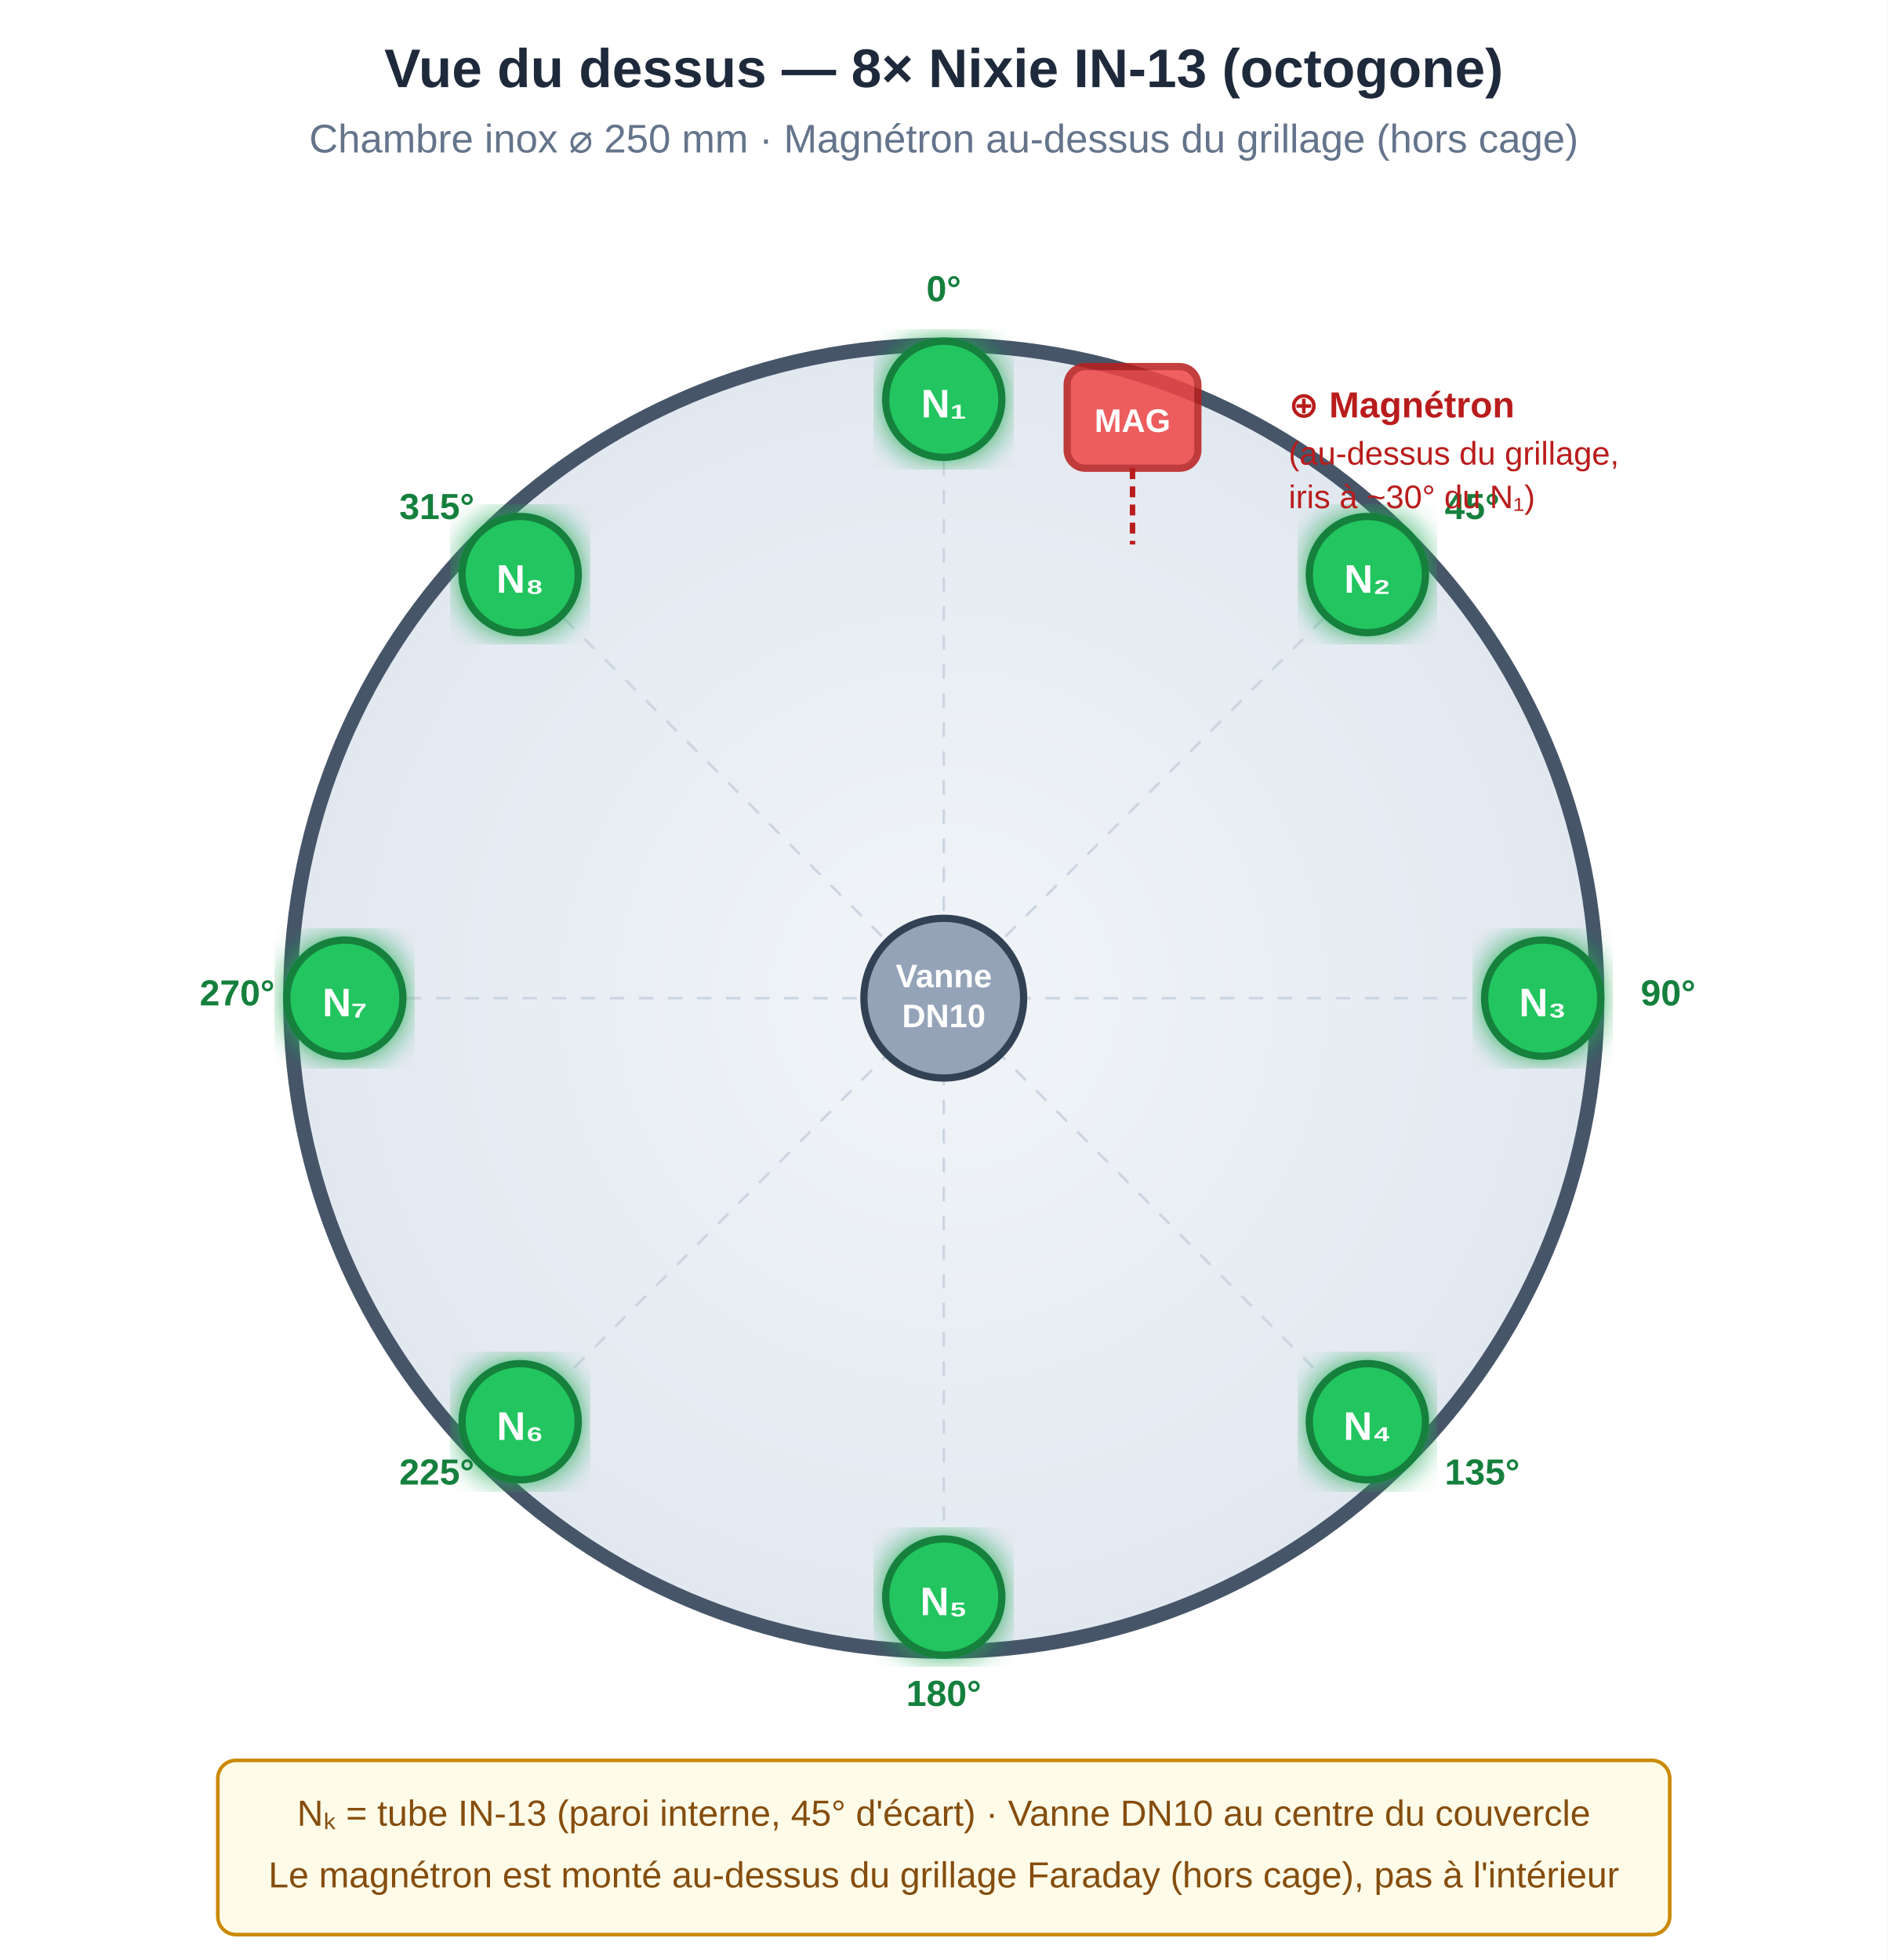
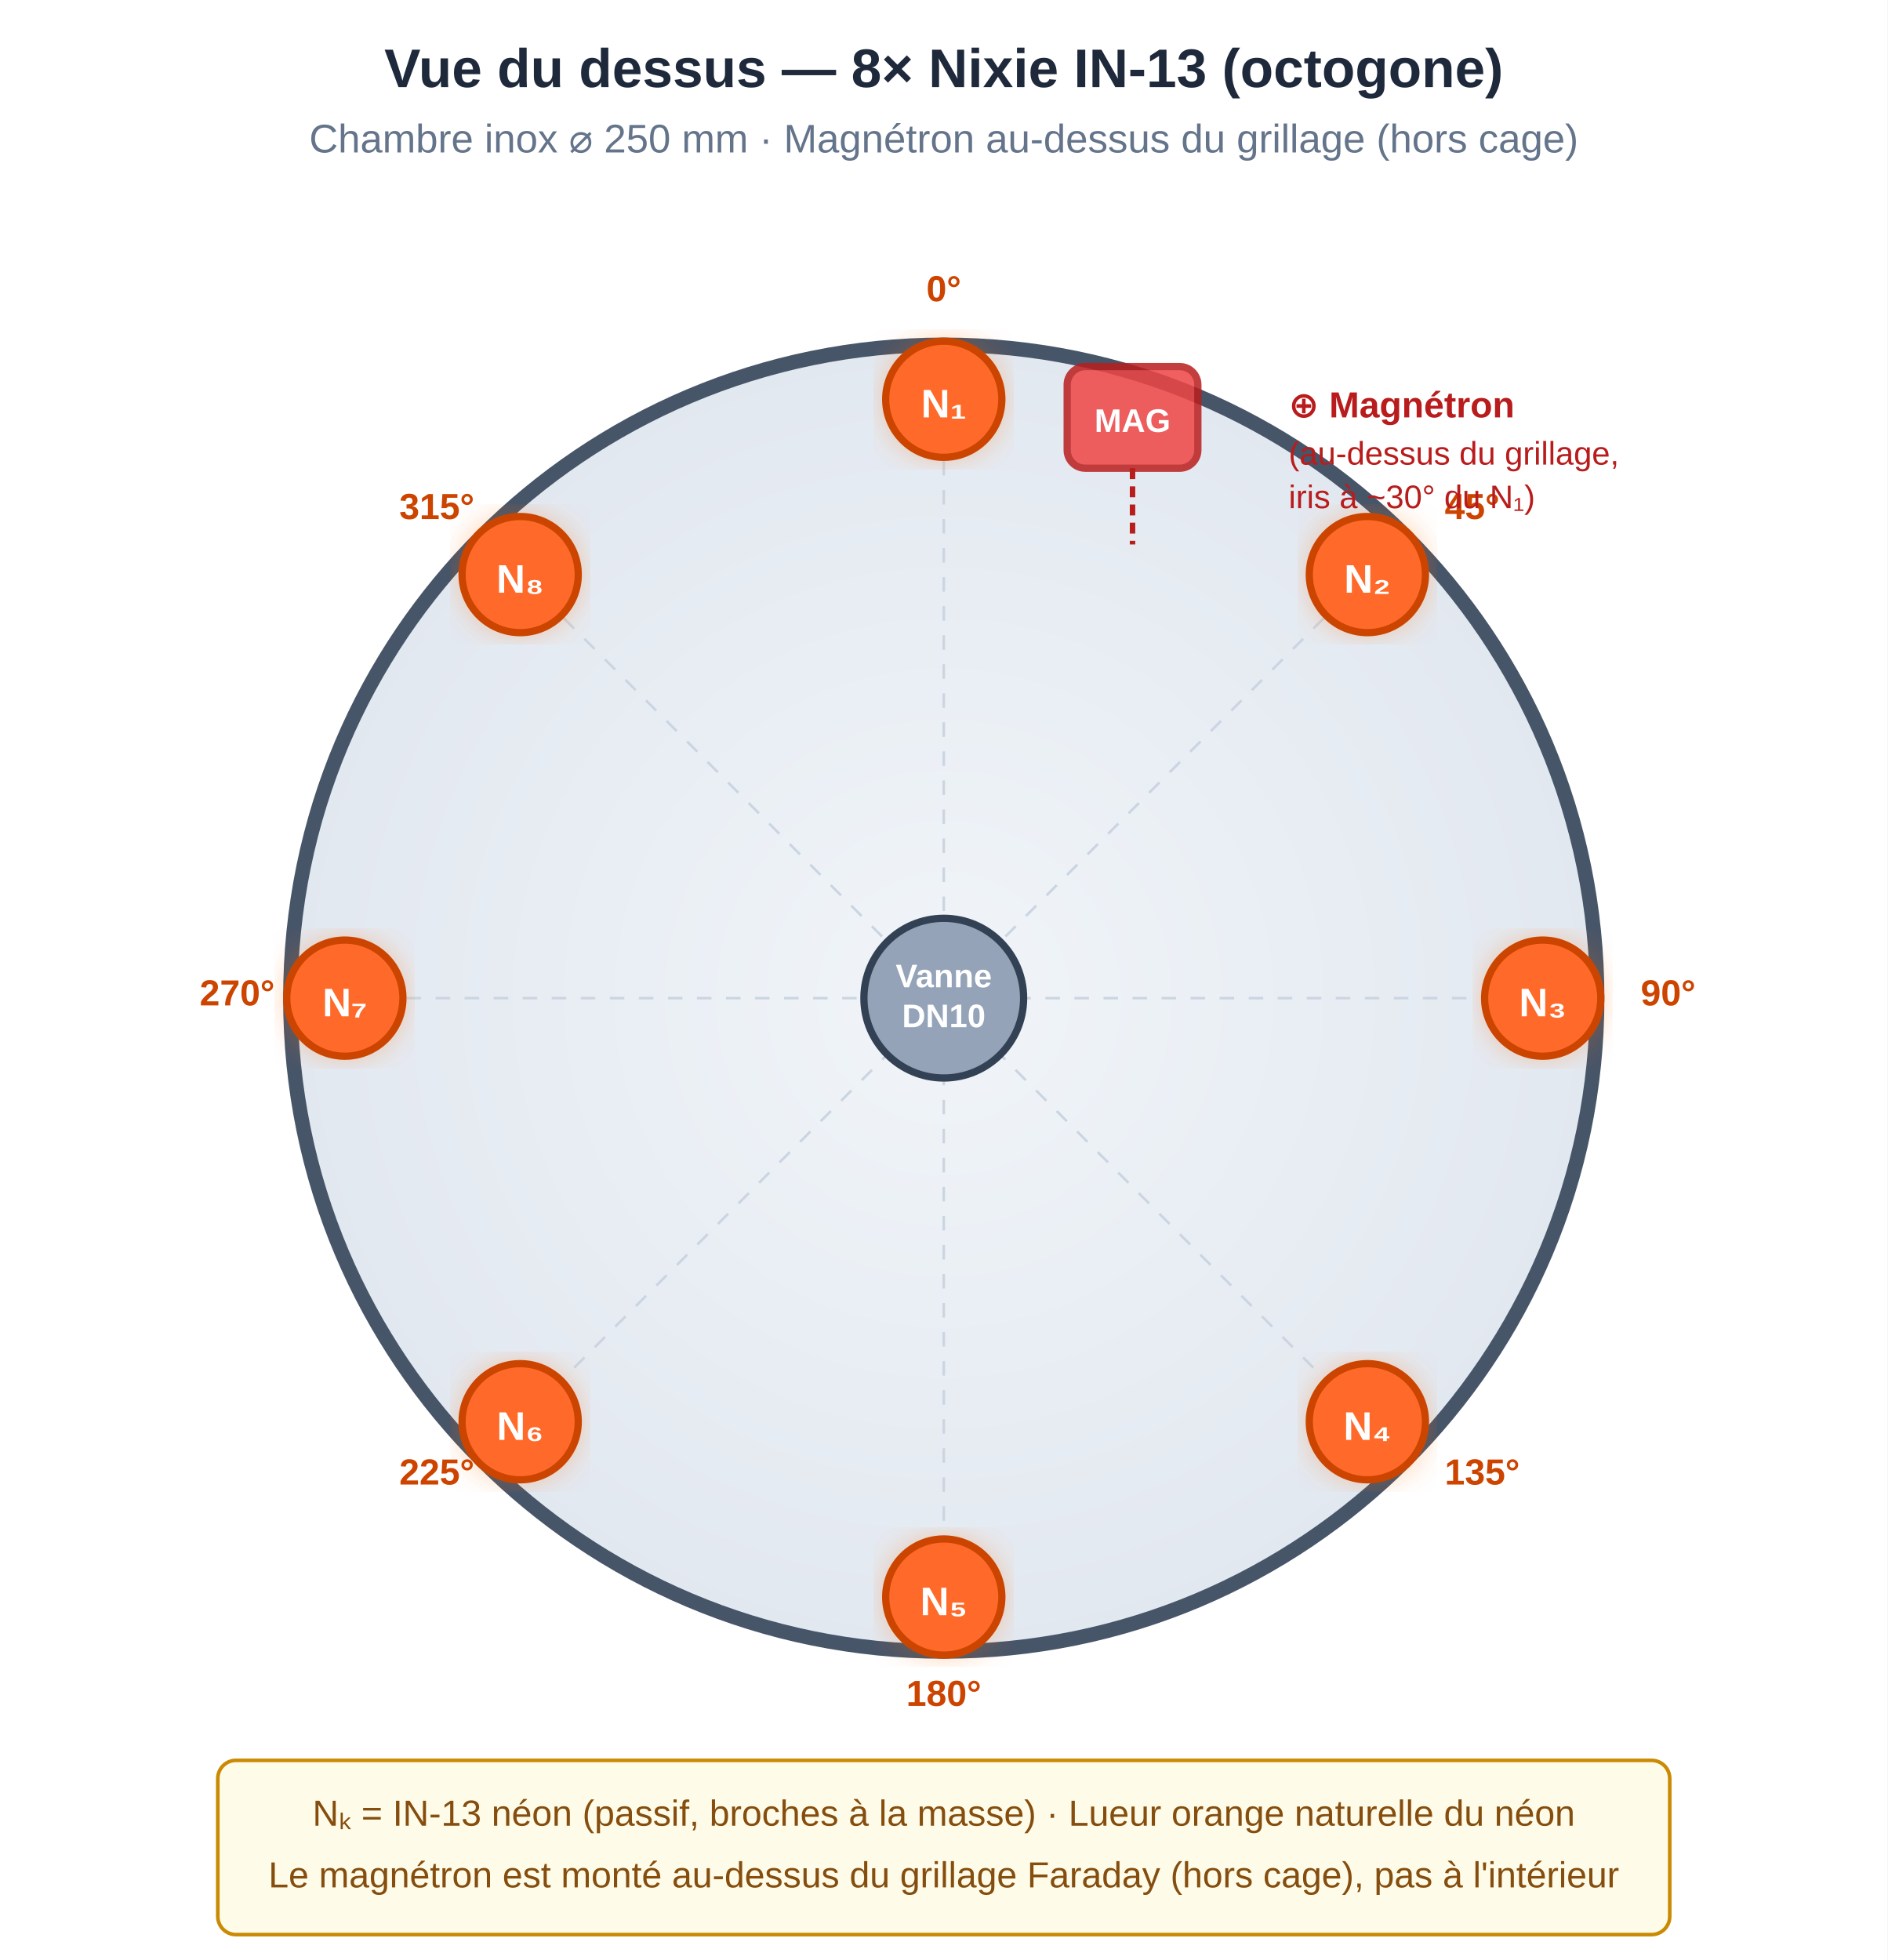
<svg xmlns="http://www.w3.org/2000/svg" viewBox="0 0 520 540" font-family="'Segoe UI', Arial, sans-serif" font-size="12">
  <rect width="520" height="540" fill="#ffffff" />
  <defs>
    <radialGradient id="chambreGrad" cx="50%" cy="50%" r="50%">
      <stop offset="0%" stop-color="#f1f5f9" />
      <stop offset="100%" stop-color="#e2e8f0" />
    </radialGradient>
    <filter id="nixieGlow">
      <feGaussianBlur stdDeviation="4" result="blur" />
+       <feFlood flood-color="#ff6b2b" flood-opacity="0.3" result="color" />
+       <feComposite in="color" in2="blur" operator="in" result="glow" />
      <feMerge>
-         <feMergeNode in="blur" />
+         <feMergeNode in="glow" />
        <feMergeNode in="SourceGraphic" />
      </feMerge>
    </filter>
  </defs>
  <text x="260" y="24" text-anchor="middle" font-size="15" font-weight="bold" fill="#1e293b">Vue du dessus — 8× Nixie IN-13 (octogone)</text>
  <text x="260" y="42" text-anchor="middle" font-size="11" fill="#64748b">Chambre inox ⌀ 250 mm · Magnétron au-dessus du grillage (hors cage)</text>
  <circle cx="260" cy="275" r="180" fill="url(#chambreGrad)" stroke="#475569" stroke-width="4" />
  <g stroke="#cbd5e1" stroke-width="0.7" stroke-dasharray="4,4">
    <line x1="260" y1="95" x2="260" y2="455" />
    <line x1="80" y1="275" x2="440" y2="275" />
    <line x1="132.7" y1="147.7" x2="387.3" y2="402.3" />
    <line x1="387.3" y1="147.7" x2="132.7" y2="402.3" />
  </g>
-   <circle cx="260" cy="110" r="16" fill="#22c55e" stroke="#15803d" stroke-width="2" filter="url(#nixieGlow)" />
+   <circle cx="260" cy="110" r="16" fill="#ff6b2b" stroke="#cc4400" stroke-width="2" filter="url(#nixieGlow)" />
  <text x="260" y="115" text-anchor="middle" font-size="11" font-weight="bold" fill="white">N₁</text>
-   <text x="260" y="83" text-anchor="middle" font-size="10" fill="#15803d" font-weight="bold">0°</text>
-   <circle cx="376.7" cy="158.3" r="16" fill="#22c55e" stroke="#15803d" stroke-width="2" filter="url(#nixieGlow)" />
+   <text x="260" y="83" text-anchor="middle" font-size="10" fill="#cc4400" font-weight="bold">0°</text>
+   <circle cx="376.7" cy="158.3" r="16" fill="#ff6b2b" stroke="#cc4400" stroke-width="2" filter="url(#nixieGlow)" />
  <text x="376.7" y="163.3" text-anchor="middle" font-size="11" font-weight="bold" fill="white">N₂</text>
-   <text x="398" y="143" font-size="10" fill="#15803d" font-weight="bold">45°</text>
-   <circle cx="425" cy="275" r="16" fill="#22c55e" stroke="#15803d" stroke-width="2" filter="url(#nixieGlow)" />
+   <text x="398" y="143" font-size="10" fill="#cc4400" font-weight="bold">45°</text>
+   <circle cx="425" cy="275" r="16" fill="#ff6b2b" stroke="#cc4400" stroke-width="2" filter="url(#nixieGlow)" />
  <text x="425" y="280" text-anchor="middle" font-size="11" font-weight="bold" fill="white">N₃</text>
-   <text x="452" y="277" font-size="10" fill="#15803d" font-weight="bold">90°</text>
-   <circle cx="376.7" cy="391.7" r="16" fill="#22c55e" stroke="#15803d" stroke-width="2" filter="url(#nixieGlow)" />
+   <text x="452" y="277" font-size="10" fill="#cc4400" font-weight="bold">90°</text>
+   <circle cx="376.7" cy="391.7" r="16" fill="#ff6b2b" stroke="#cc4400" stroke-width="2" filter="url(#nixieGlow)" />
  <text x="376.7" y="396.7" text-anchor="middle" font-size="11" font-weight="bold" fill="white">N₄</text>
-   <text x="398" y="409" font-size="10" fill="#15803d" font-weight="bold">135°</text>
-   <circle cx="260" cy="440" r="16" fill="#22c55e" stroke="#15803d" stroke-width="2" filter="url(#nixieGlow)" />
+   <text x="398" y="409" font-size="10" fill="#cc4400" font-weight="bold">135°</text>
+   <circle cx="260" cy="440" r="16" fill="#ff6b2b" stroke="#cc4400" stroke-width="2" filter="url(#nixieGlow)" />
  <text x="260" y="445" text-anchor="middle" font-size="11" font-weight="bold" fill="white">N₅</text>
-   <text x="260" y="470" text-anchor="middle" font-size="10" fill="#15803d" font-weight="bold">180°</text>
-   <circle cx="143.3" cy="391.7" r="16" fill="#22c55e" stroke="#15803d" stroke-width="2" filter="url(#nixieGlow)" />
+   <text x="260" y="470" text-anchor="middle" font-size="10" fill="#cc4400" font-weight="bold">180°</text>
+   <circle cx="143.3" cy="391.7" r="16" fill="#ff6b2b" stroke="#cc4400" stroke-width="2" filter="url(#nixieGlow)" />
  <text x="143.3" y="396.7" text-anchor="middle" font-size="11" font-weight="bold" fill="white">N₆</text>
-   <text x="110" y="409" font-size="10" fill="#15803d" font-weight="bold">225°</text>
-   <circle cx="95" cy="275" r="16" fill="#22c55e" stroke="#15803d" stroke-width="2" filter="url(#nixieGlow)" />
+   <text x="110" y="409" font-size="10" fill="#cc4400" font-weight="bold">225°</text>
+   <circle cx="95" cy="275" r="16" fill="#ff6b2b" stroke="#cc4400" stroke-width="2" filter="url(#nixieGlow)" />
  <text x="95" y="280" text-anchor="middle" font-size="11" font-weight="bold" fill="white">N₇</text>
-   <text x="55" y="277" font-size="10" fill="#15803d" font-weight="bold">270°</text>
-   <circle cx="143.3" cy="158.3" r="16" fill="#22c55e" stroke="#15803d" stroke-width="2" filter="url(#nixieGlow)" />
+   <text x="55" y="277" font-size="10" fill="#cc4400" font-weight="bold">270°</text>
+   <circle cx="143.3" cy="158.3" r="16" fill="#ff6b2b" stroke="#cc4400" stroke-width="2" filter="url(#nixieGlow)" />
  <text x="143.3" y="163.3" text-anchor="middle" font-size="11" font-weight="bold" fill="white">N₈</text>
-   <text x="110" y="143" font-size="10" fill="#15803d" font-weight="bold">315°</text>
+   <text x="110" y="143" font-size="10" fill="#cc4400" font-weight="bold">315°</text>
  <circle cx="260" cy="275" r="22" fill="#94a3b8" stroke="#334155" stroke-width="2" />
  <text x="260" y="272" text-anchor="middle" font-size="9" font-weight="bold" fill="white">Vanne</text>
  <text x="260" y="283" text-anchor="middle" font-size="9" font-weight="bold" fill="white">DN10</text>
  <g transform="translate(312, 115)">
    <rect x="-18" y="-14" width="36" height="28" rx="5" fill="#ef4444" stroke="#b91c1c" stroke-width="2" opacity="0.85" />
    <text x="0" y="4" text-anchor="middle" font-size="9" font-weight="bold" fill="white">MAG</text>
  </g>
  <line x1="312" y1="129" x2="312" y2="150" stroke="#b91c1c" stroke-width="1.5" stroke-dasharray="3,2" />
  <text x="355" y="115" font-size="10" fill="#b91c1c" font-weight="bold">⊕ Magnétron</text>
  <text x="355" y="128" font-size="9" fill="#b91c1c">(au-dessus du grillage,</text>
  <text x="355" y="140" font-size="9" fill="#b91c1c"> iris à ~30° du N₁)</text>
  <rect x="60" y="485" width="400" height="48" rx="5" fill="#fefce8" stroke="#ca8a04" stroke-width="1" />
-   <text x="260" y="503" text-anchor="middle" font-size="10" fill="#854d0e">Nₖ = tube IN-13 (paroi interne, 45° d'écart) · Vanne DN10 au centre du couvercle</text>
+   <text x="260" y="503" text-anchor="middle" font-size="10" fill="#854d0e">Nₖ = IN-13 néon (passif, broches à la masse) · Lueur orange naturelle du néon</text>
  <text x="260" y="520" text-anchor="middle" font-size="10" fill="#854d0e">Le magnétron est monté au-dessus du grillage Faraday (hors cage), pas à l'intérieur</text>
</svg>
